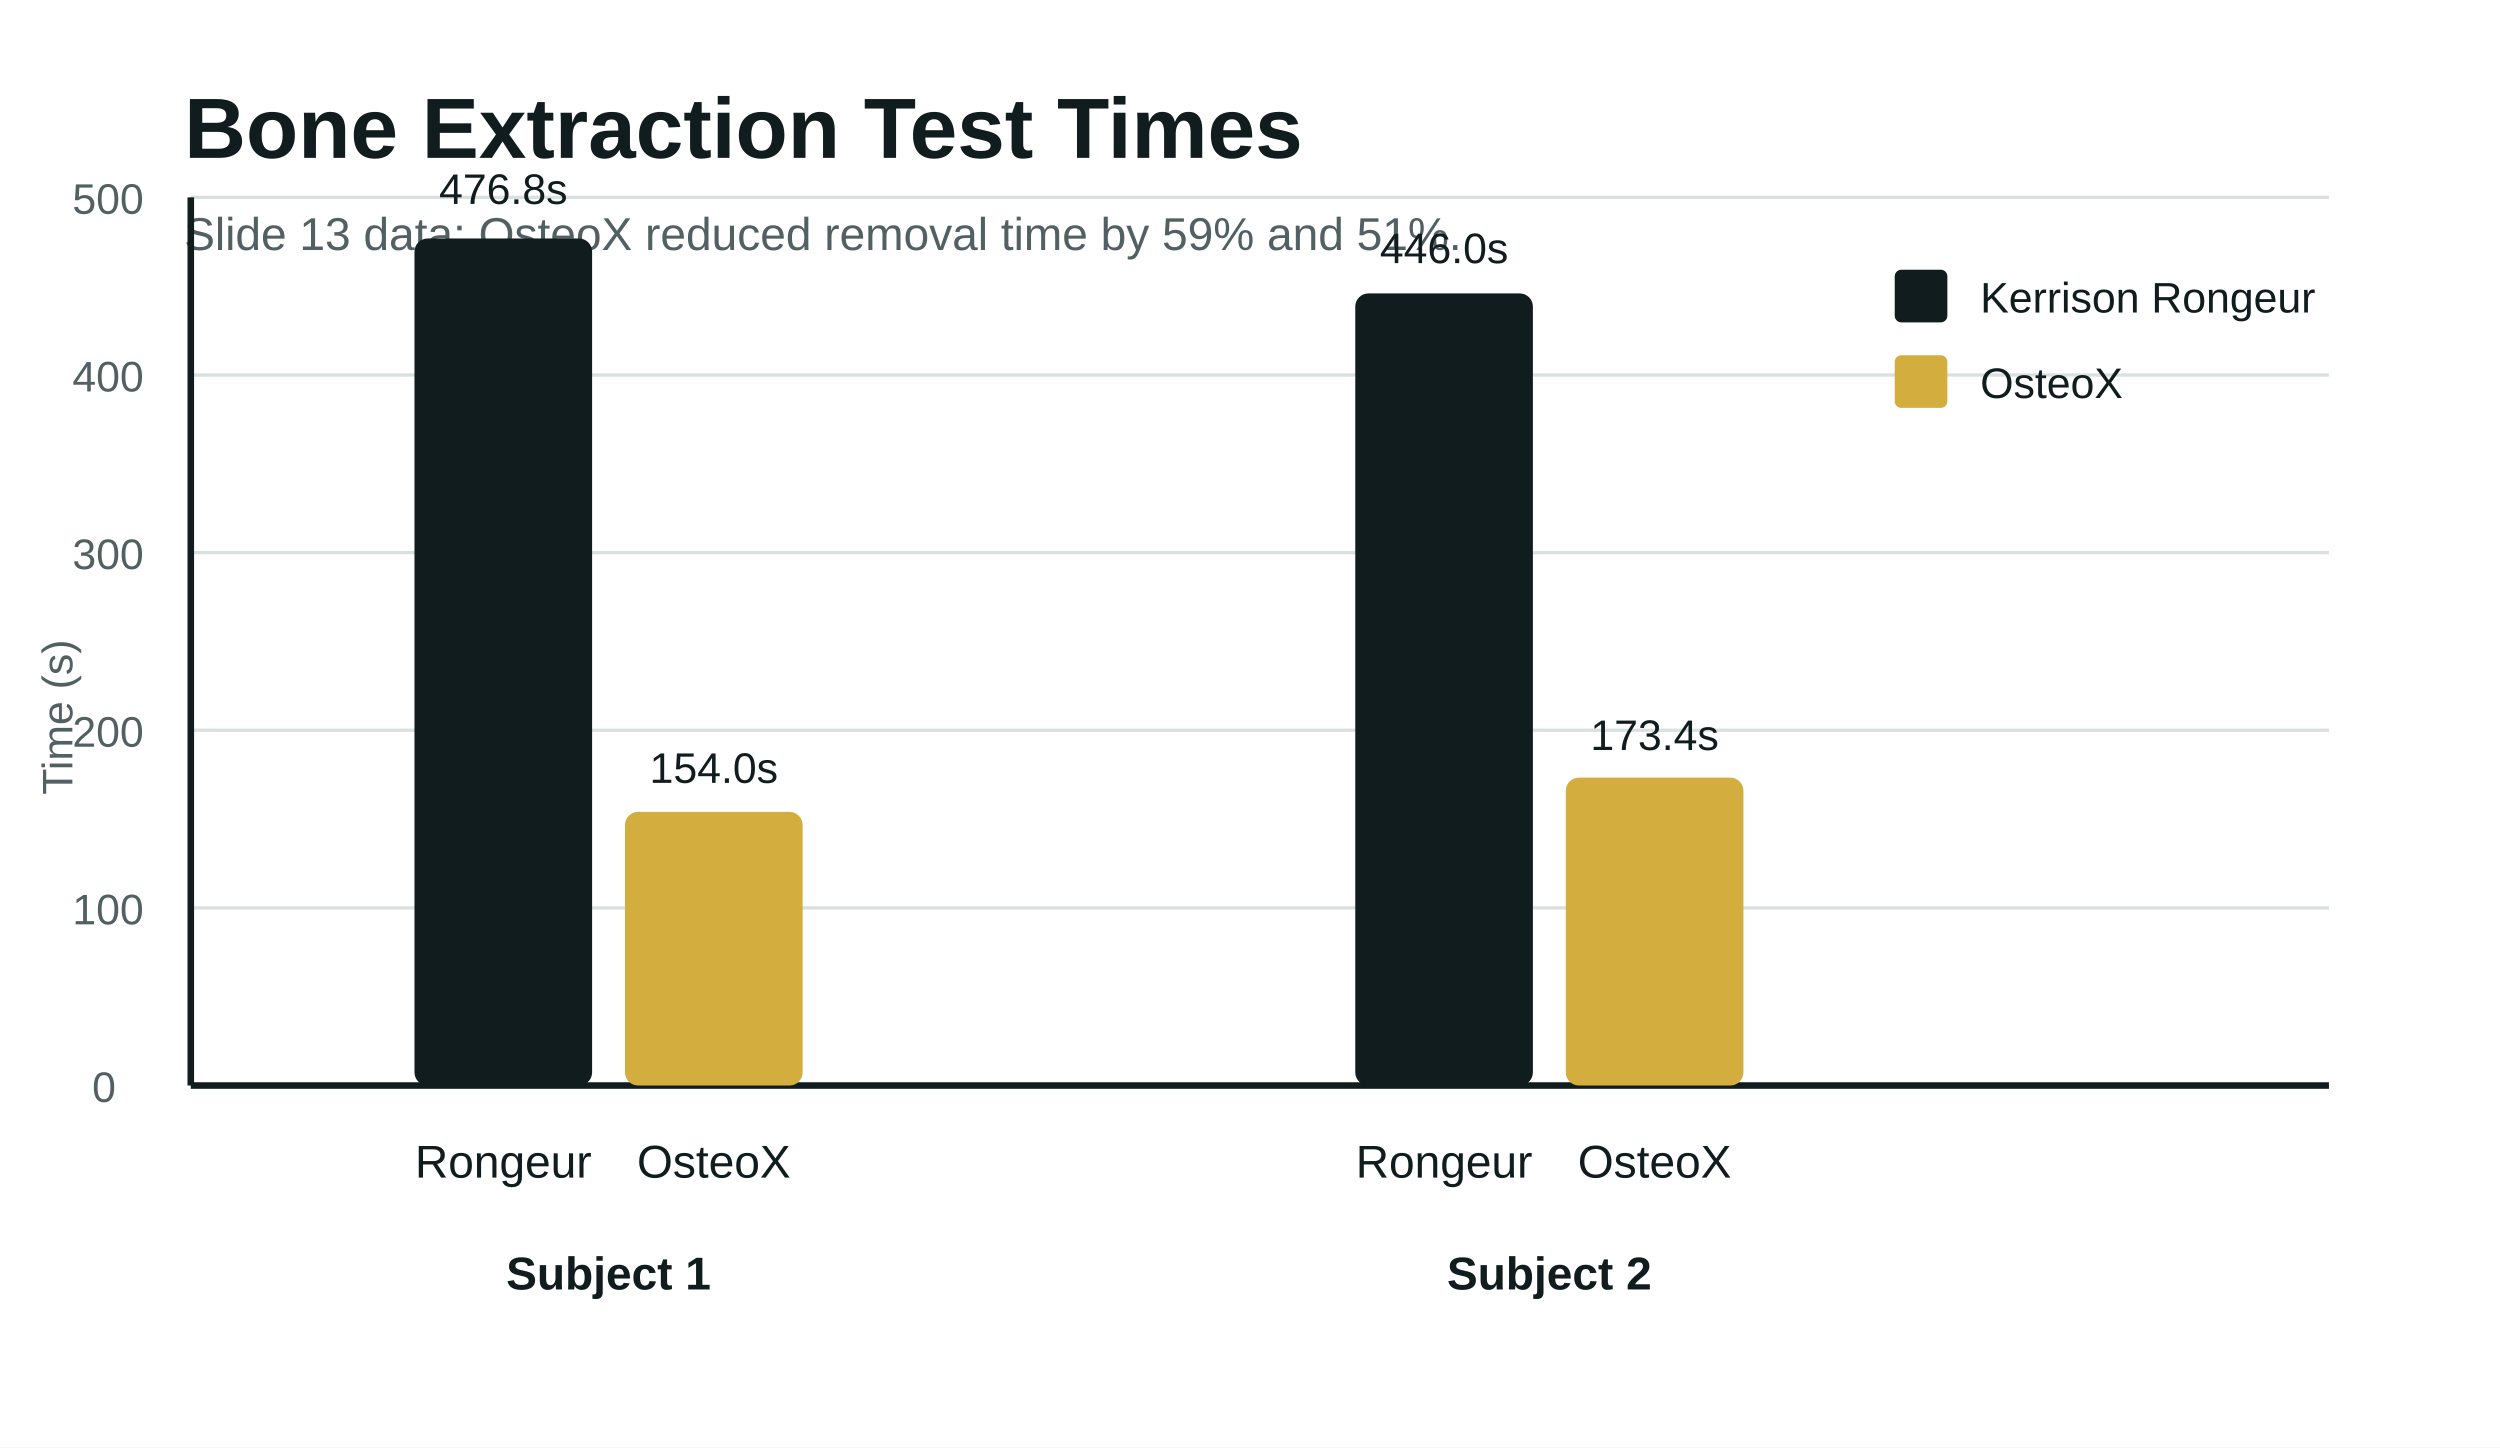
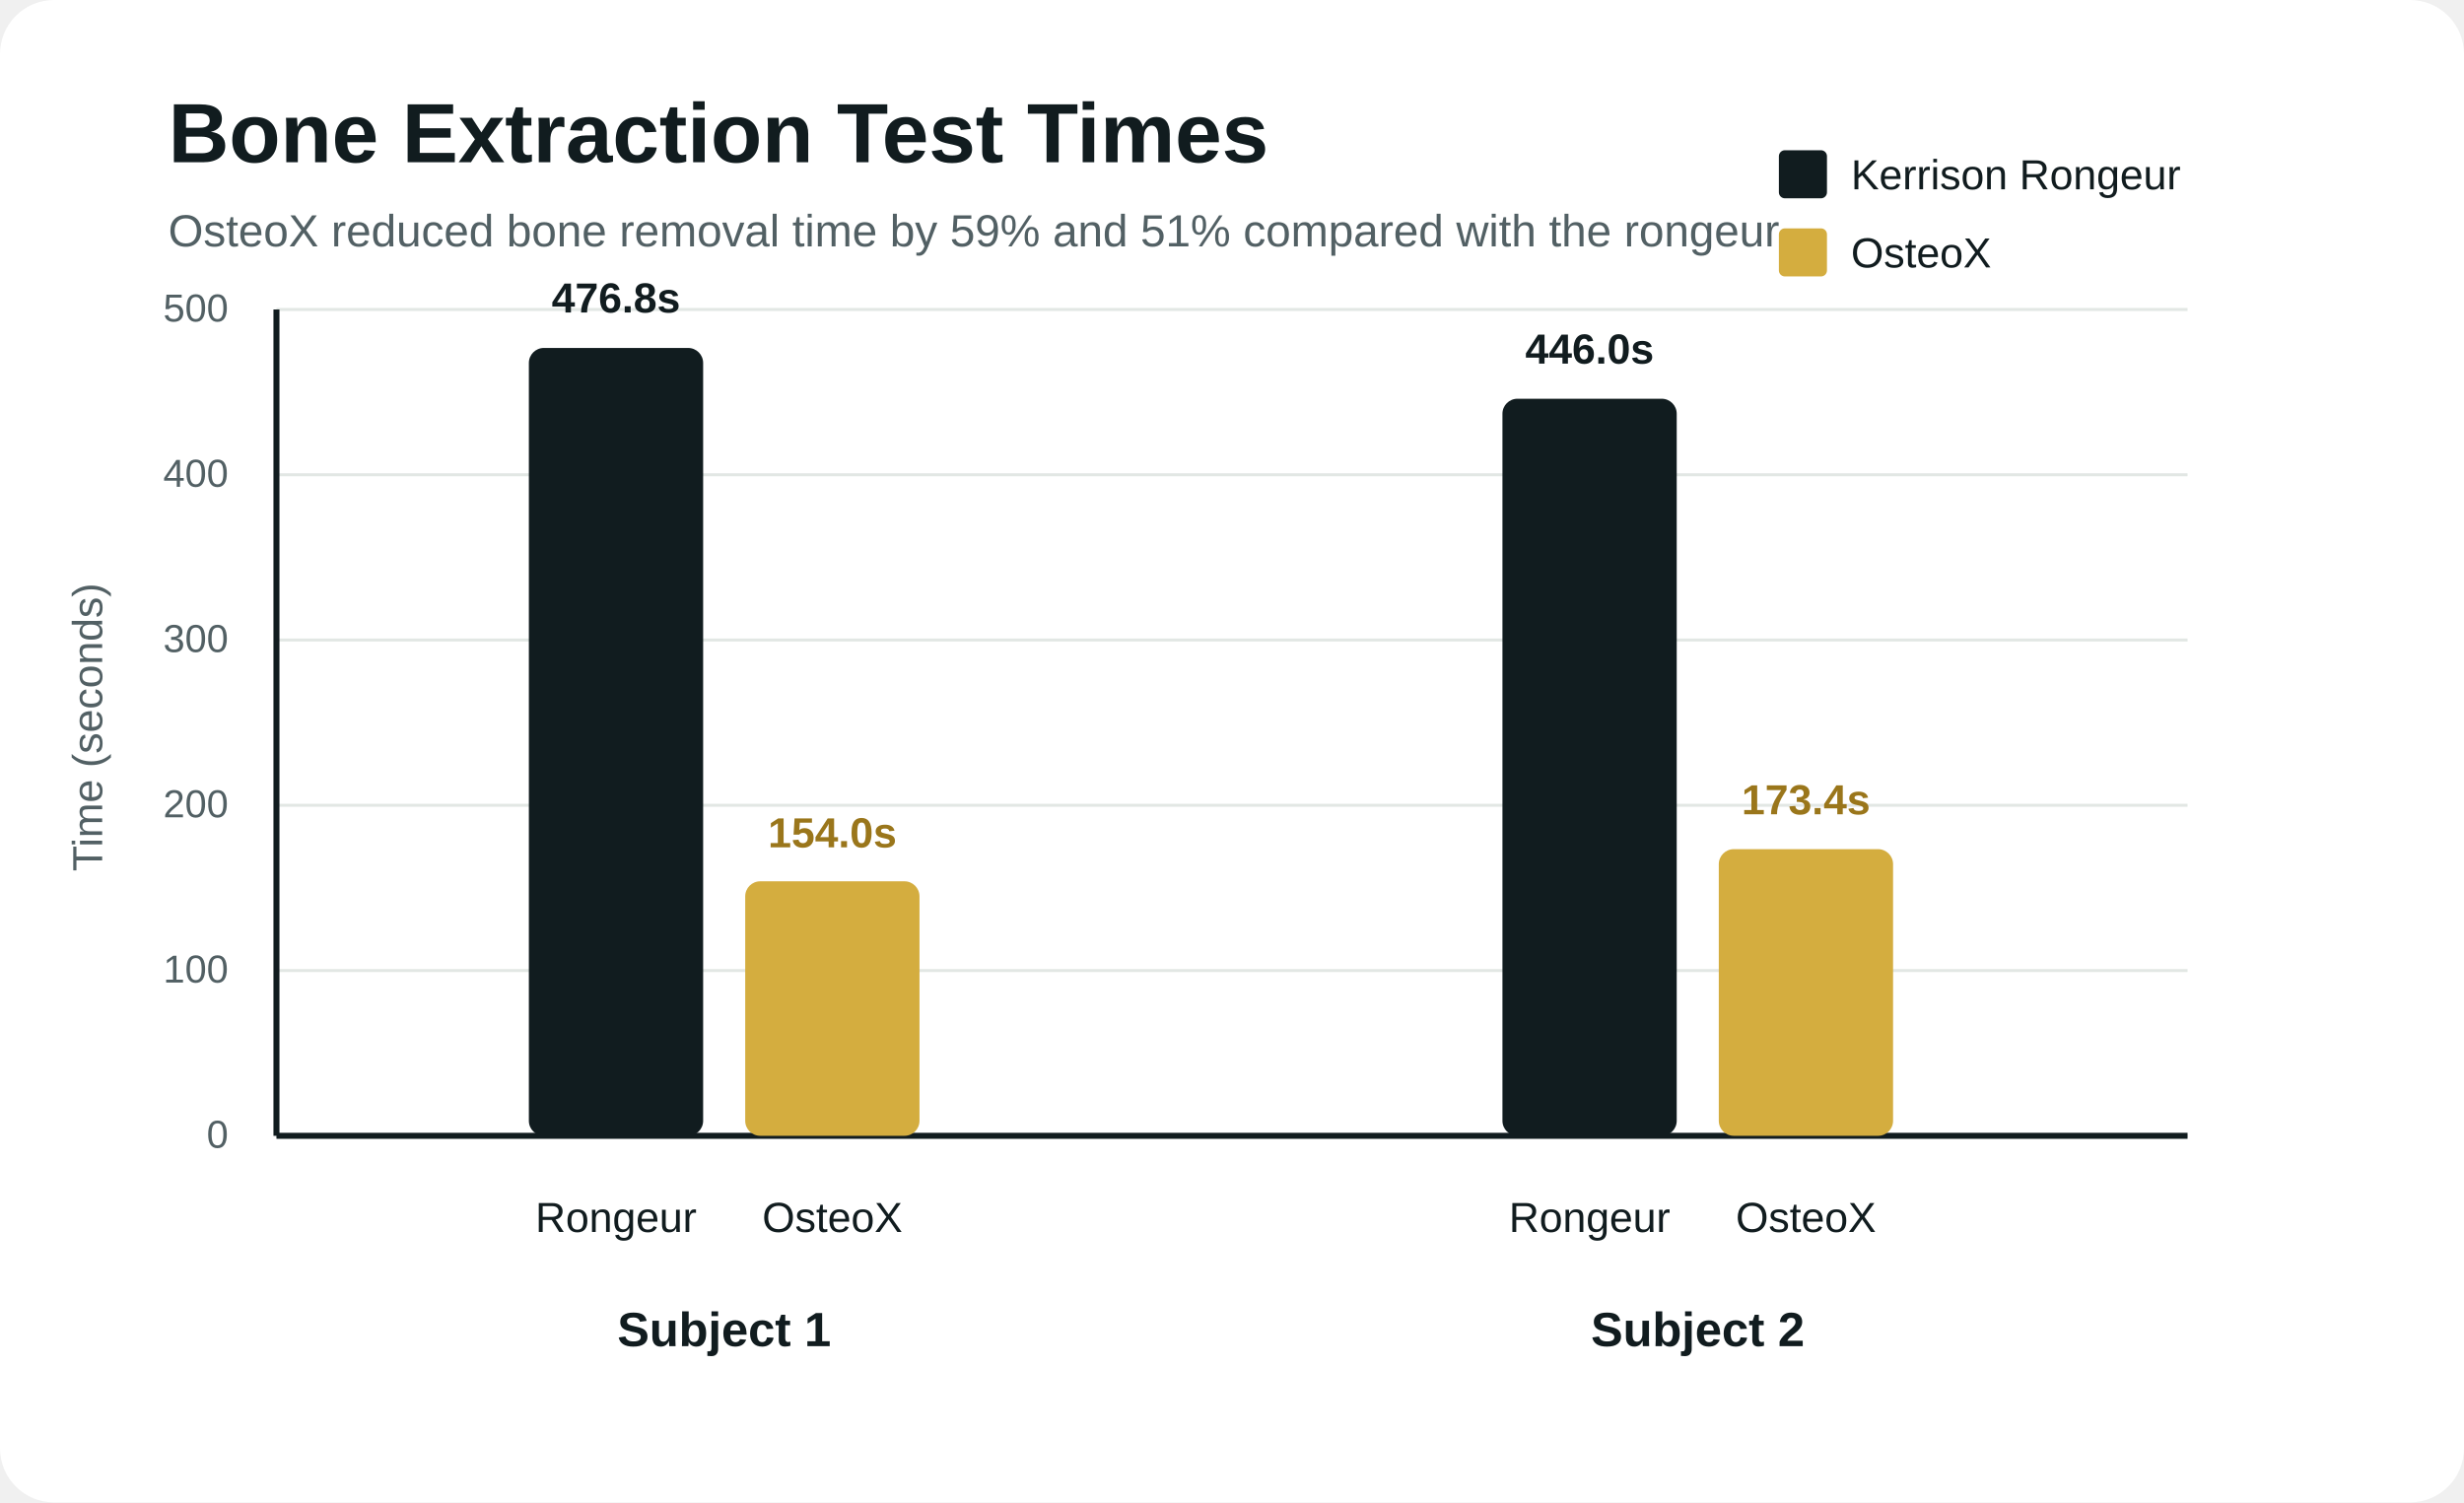
- <svg xmlns="http://www.w3.org/2000/svg" viewBox="0 0 760 440" role="img" aria-labelledby="title desc">
-   <rect width="760" height="440" fill="#ffffff" />
-   <text x="56" y="48" fill="#111c1f" font-family="Arial, sans-serif" font-size="26" font-weight="700">Bone Extraction Test Times</text>
-   <text x="56" y="76" fill="#526064" font-family="Arial, sans-serif" font-size="14">Slide 13 data: OsteoX reduced removal time by 59% and 51%.</text>
-   <g font-family="Arial, sans-serif" font-size="13" fill="#526064">
-     <text x="28" y="335">0</text>
-     <text x="22" y="281">100</text>
-     <text x="22" y="227">200</text>
-     <text x="22" y="173">300</text>
-     <text x="22" y="119">400</text>
-     <text x="22" y="65">500</text>
+ <svg xmlns="http://www.w3.org/2000/svg" viewBox="0 0 820 500" role="img" aria-labelledby="title desc">
+   <rect width="820" height="500" rx="18" fill="#ffffff" />
+   <g font-family="Arial, sans-serif">
+     <text x="56" y="54" fill="#111c1f" font-size="28" font-weight="700">Bone Extraction Test Times</text>
+     <text x="56" y="82" fill="#526064" font-size="15">OsteoX reduced bone removal time by 59% and 51% compared with the rongeur.</text>
  </g>
-   <g stroke="#d9e0dd" stroke-width="1">
-     <line x1="58" y1="330" x2="708" y2="330" />
-     <line x1="58" y1="276" x2="708" y2="276" />
-     <line x1="58" y1="222" x2="708" y2="222" />
-     <line x1="58" y1="168" x2="708" y2="168" />
-     <line x1="58" y1="114" x2="708" y2="114" />
-     <line x1="58" y1="60" x2="708" y2="60" />
+   <g font-family="Arial, sans-serif" font-size="13" fill="#526064" text-anchor="end">
+     <text x="76" y="382">0</text>
+     <text x="76" y="327">100</text>
+     <text x="76" y="272">200</text>
+     <text x="76" y="217">300</text>
+     <text x="76" y="162">400</text>
+     <text x="76" y="107">500</text>
  </g>
-   <line x1="58" y1="330" x2="708" y2="330" stroke="#111c1f" stroke-width="2" />
-   <line x1="58" y1="60" x2="58" y2="330" stroke="#111c1f" stroke-width="2" />
+   <g stroke="#e2e7e4" stroke-width="1">
+     <line x1="92" y1="378" x2="728" y2="378" />
+     <line x1="92" y1="323" x2="728" y2="323" />
+     <line x1="92" y1="268" x2="728" y2="268" />
+     <line x1="92" y1="213" x2="728" y2="213" />
+     <line x1="92" y1="158" x2="728" y2="158" />
+     <line x1="92" y1="103" x2="728" y2="103" />
+   </g>
+   <g stroke="#111c1f" stroke-width="2">
+     <line x1="92" y1="378" x2="728" y2="378" />
+     <line x1="92" y1="103" x2="92" y2="378" />
+   </g>
  <g>
-     <rect x="126" y="72.5" width="54" height="257.5" rx="4" fill="#111c1f" />
-     <rect x="190" y="246.8" width="54" height="83.2" rx="4" fill="#d4ad3f" />
-     <rect x="412" y="89.2" width="54" height="240.8" rx="4" fill="#111c1f" />
-     <rect x="476" y="236.4" width="54" height="93.6" rx="4" fill="#d4ad3f" />
+     <rect x="176" y="115.8" width="58" height="262.2" rx="5" fill="#111c1f" />
+     <rect x="248" y="293.3" width="58" height="84.7" rx="5" fill="#d4ad3f" />
+     <rect x="500" y="132.7" width="58" height="245.3" rx="5" fill="#111c1f" />
+     <rect x="572" y="282.6" width="58" height="95.4" rx="5" fill="#d4ad3f" />
+   </g>
+   <g font-family="Arial, sans-serif" font-size="14" font-weight="700" text-anchor="middle">
+     <text x="205" y="104" fill="#111c1f">476.8s</text>
+     <text x="277" y="282" fill="#9a761b">154.0s</text>
+     <text x="529" y="121" fill="#111c1f">446.0s</text>
+     <text x="601" y="271" fill="#9a761b">173.4s</text>
  </g>
  <g font-family="Arial, sans-serif" font-size="14" fill="#111c1f" text-anchor="middle">
-     <text x="153" y="358">Rongeur</text>
-     <text x="217" y="358">OsteoX</text>
-     <text x="439" y="358">Rongeur</text>
-     <text x="503" y="358">OsteoX</text>
-     <text x="185" y="392" font-weight="700">Subject 1</text>
-     <text x="471" y="392" font-weight="700">Subject 2</text>
+     <text x="205" y="410">Rongeur</text>
+     <text x="277" y="410">OsteoX</text>
+     <text x="529" y="410">Rongeur</text>
+     <text x="601" y="410">OsteoX</text>
+     <text x="241" y="448" font-size="16" font-weight="700">Subject 1</text>
+     <text x="565" y="448" font-size="16" font-weight="700">Subject 2</text>
  </g>
-   <g font-family="Arial, sans-serif" font-size="13" fill="#111c1f" text-anchor="middle">
-     <text x="153" y="62">476.8s</text>
-     <text x="217" y="238">154.0s</text>
-     <text x="439" y="80">446.0s</text>
-     <text x="503" y="228">173.4s</text>
+   <g font-family="Arial, sans-serif" font-size="14" fill="#111c1f">
+     <rect x="592" y="50" width="16" height="16" fill="#111c1f" rx="2" />
+     <text x="616" y="63">Kerrison Rongeur</text>
+     <rect x="592" y="76" width="16" height="16" fill="#d4ad3f" rx="2" />
+     <text x="616" y="89">OsteoX</text>
  </g>
-   <g font-family="Arial, sans-serif" font-size="13" fill="#111c1f">
-     <rect x="576" y="82" width="16" height="16" fill="#111c1f" rx="2" />
-     <text x="602" y="95">Kerrison Rongeur</text>
-     <rect x="576" y="108" width="16" height="16" fill="#d4ad3f" rx="2" />
-     <text x="602" y="121">OsteoX</text>
-   </g>
-   <text x="22" y="218" fill="#526064" font-family="Arial, sans-serif" font-size="13" transform="rotate(-90 22 218)" text-anchor="middle">Time (s)</text>
+   <text x="34" y="242" fill="#526064" font-family="Arial, sans-serif" font-size="14" transform="rotate(-90 34 242)" text-anchor="middle">Time (seconds)</text>
</svg>
